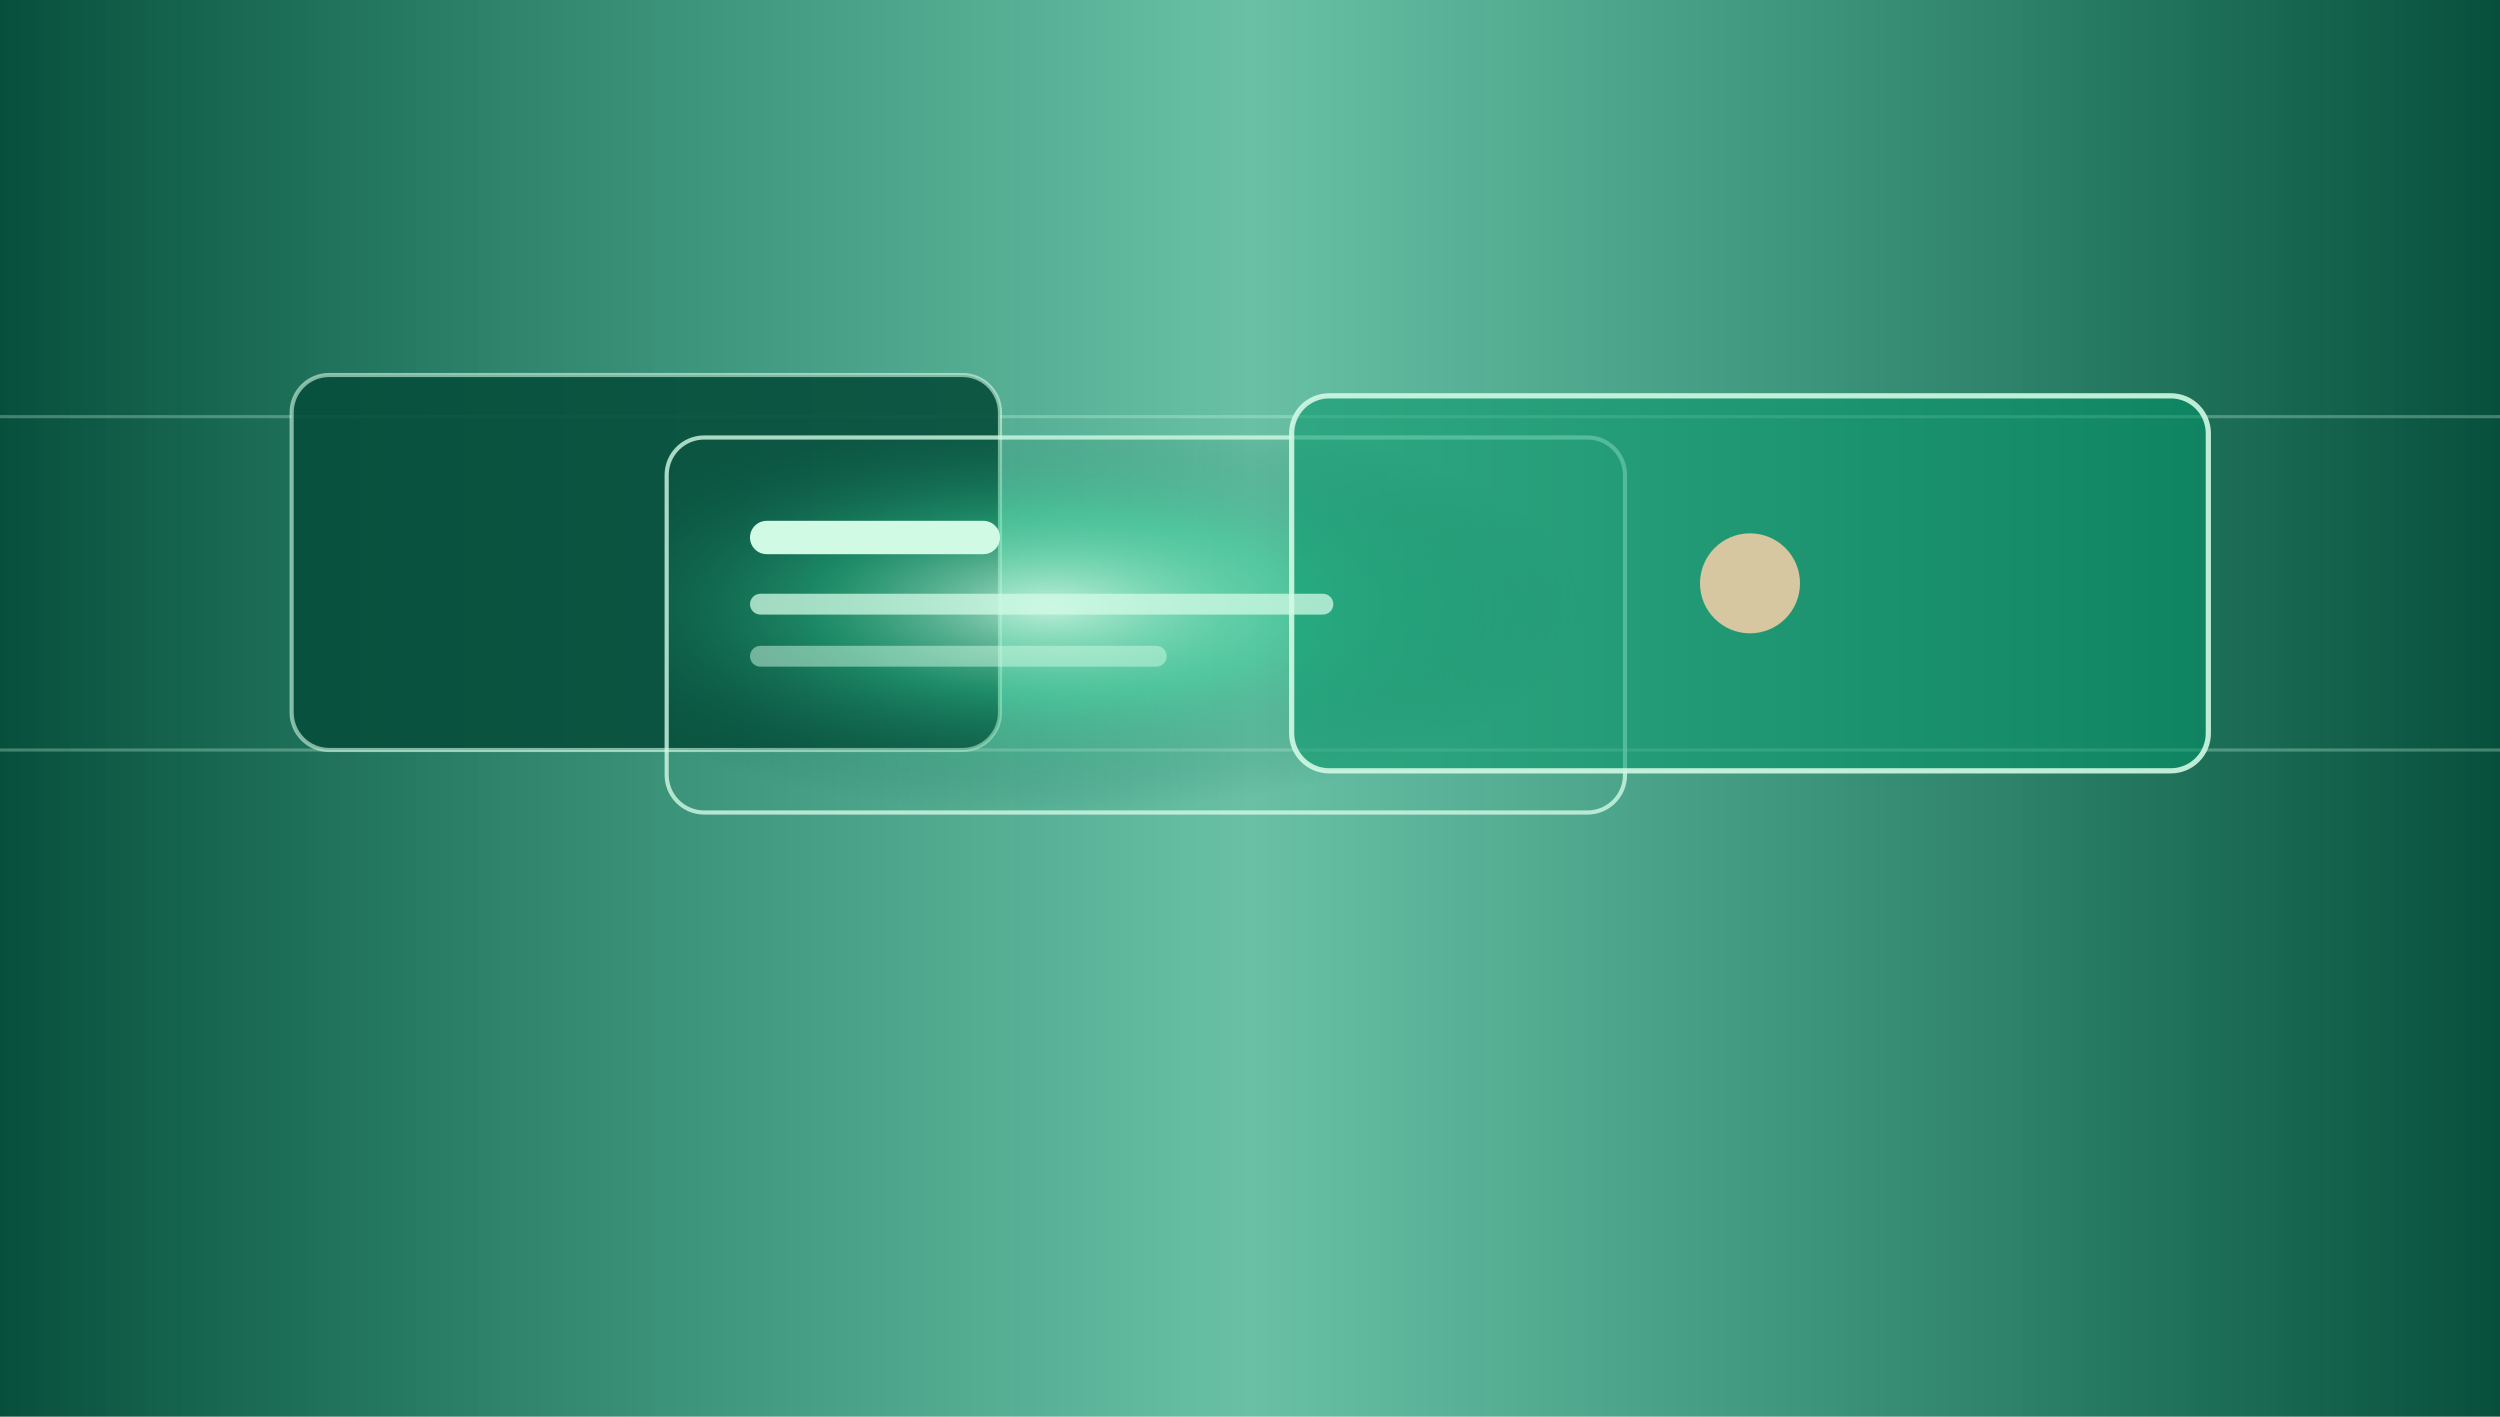
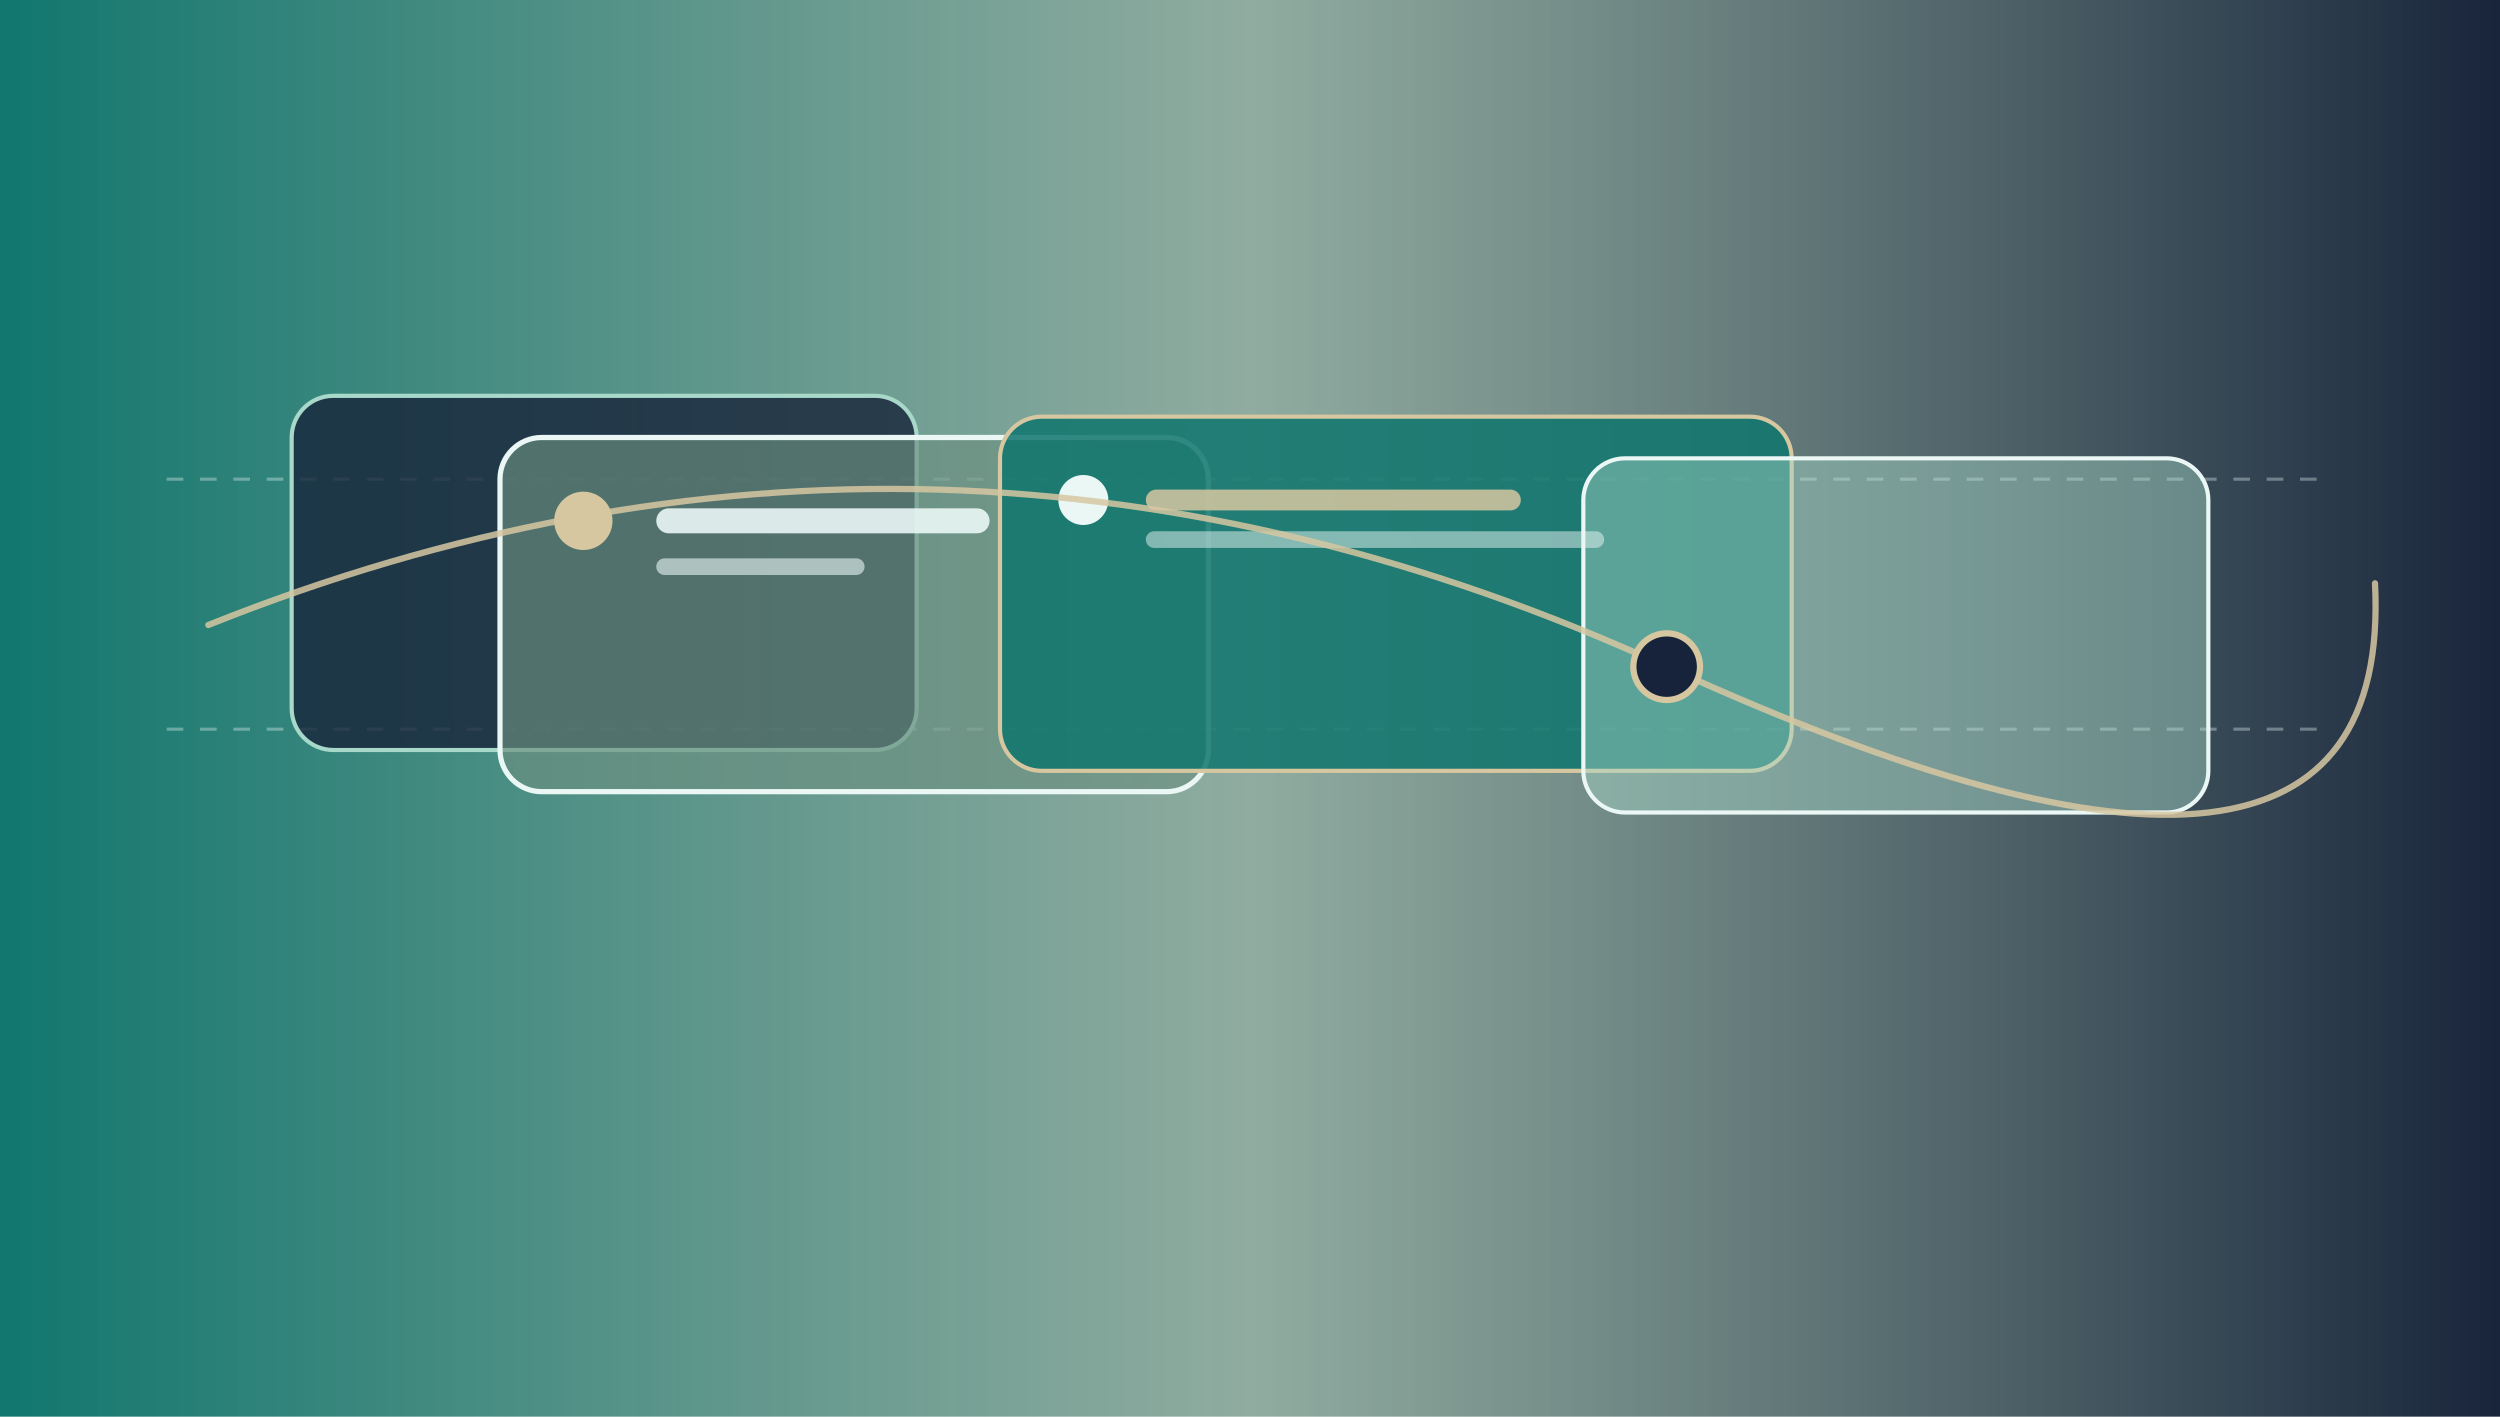
<svg xmlns="http://www.w3.org/2000/svg" viewBox="0 0 1200 680" preserveAspectRatio="xMidYMid slice" width="100%" height="100%">
  <defs>
-     <linearGradient id="grad_resource_1" x1="0%" y1="0%" x2="100%" y2="0%">
-       <stop offset="0%" stop-color="#064E3B" />
-       <stop offset="50%" stop-color="#059669" stop-opacity="0.6" />
-       <stop offset="100%" stop-color="#064E3B" />
+     <linearGradient id="g_res_1" x1="0%" y1="0%" x2="100%" y2="0%">
+       <stop offset="0%" stop-color="#0F766E" />
+       <stop offset="50%" stop-color="#6B9080" stop-opacity="0.75" />
+       <stop offset="100%" stop-color="#17233A" />
    </linearGradient>
-     <radialGradient id="glow_resource_1" cx="40%" cy="45%" r="55%">
-       <stop offset="0%" stop-color="#D1FAE5" stop-opacity="0.85" />
-       <stop offset="45%" stop-color="#34D399" stop-opacity="0.4" />
-       <stop offset="100%" stop-color="#064E3B" stop-opacity="0" />
-     </radialGradient>
  </defs>
-   <rect width="1200" height="680" fill="url(#grad_resource_1)" />
-   <line x1="0" y1="200" x2="1200" y2="200" stroke="#D1FAE5" stroke-width="1.5" stroke-opacity="0.3" />
-   <line x1="0" y1="360" x2="1200" y2="360" stroke="#D1FAE5" stroke-width="1.5" stroke-opacity="0.3" />
-   <rect x="140" y="180" width="340" height="180" rx="18" fill="#064E3B" fill-opacity="0.9" stroke="#D1FAE5" stroke-width="2" stroke-opacity="0.6" />
-   <rect x="320" y="210" width="460" height="180" rx="18" fill="url(#glow_resource_1)" stroke="#D1FAE5" stroke-width="2" stroke-opacity="0.8" />
-   <rect x="620" y="190" width="440" height="180" rx="18" fill="#059669" fill-opacity="0.55" stroke="#D1FAE5" stroke-width="2.5" stroke-opacity="0.9" />
-   <rect x="360" y="250" width="120" height="16" rx="8" fill="#D1FAE5" />
-   <rect x="360" y="285" width="280" height="10" rx="5" fill="#D1FAE5" fill-opacity="0.75" />
-   <rect x="360" y="310" width="200" height="10" rx="5" fill="#D1FAE5" fill-opacity="0.5" />
-   <circle cx="840" cy="280" r="24" fill="#D6C7A1" />
+   <rect width="1200" height="680" fill="url(#g_res_1)" />
+   <line x1="80" y1="230" x2="1120" y2="230" stroke="#EAF7F5" stroke-width="1.5" stroke-opacity="0.35" stroke-dasharray="8 8" />
+   <line x1="80" y1="350" x2="1120" y2="350" stroke="#EAF7F5" stroke-width="1.5" stroke-opacity="0.35" stroke-dasharray="8 8" />
+   <rect x="140" y="190" width="300" height="170" rx="20" fill="#17233A" fill-opacity="0.8" stroke="#A7D8C9" stroke-width="2" />
+   <rect x="240" y="210" width="340" height="170" rx="20" fill="#6B9080" fill-opacity="0.65" stroke="#EAF7F5" stroke-width="2.5" />
+   <rect x="480" y="200" width="380" height="170" rx="20" fill="#0F766E" fill-opacity="0.85" stroke="#D6C7A1" stroke-width="2" />
+   <rect x="760" y="220" width="300" height="170" rx="20" fill="#A7D8C9" fill-opacity="0.45" stroke="#EAF7F5" stroke-width="2" />
+   <circle cx="280" cy="250" r="14" fill="#D6C7A1" />
+   <rect x="315" y="244" width="160" height="12" rx="6" fill="#EAF7F5" fill-opacity="0.9" />
+   <rect x="315" y="268" width="100" height="8" rx="4" fill="#EAF7F5" fill-opacity="0.6" />
+   <circle cx="520" cy="240" r="12" fill="#EAF7F5" />
+   <rect x="550" y="235" width="180" height="10" rx="5" fill="#D6C7A1" fill-opacity="0.85" />
+   <rect x="550" y="255" width="220" height="8" rx="4" fill="#EAF7F5" fill-opacity="0.5" />
+   <path d="M 100 300 Q 450 160 800 320 T 1140 280" fill="none" stroke="#D6C7A1" stroke-width="3" stroke-linecap="round" opacity="0.85" />
+   <circle cx="800" cy="320" r="16" fill="#17233A" stroke="#D6C7A1" stroke-width="3" />
</svg>
